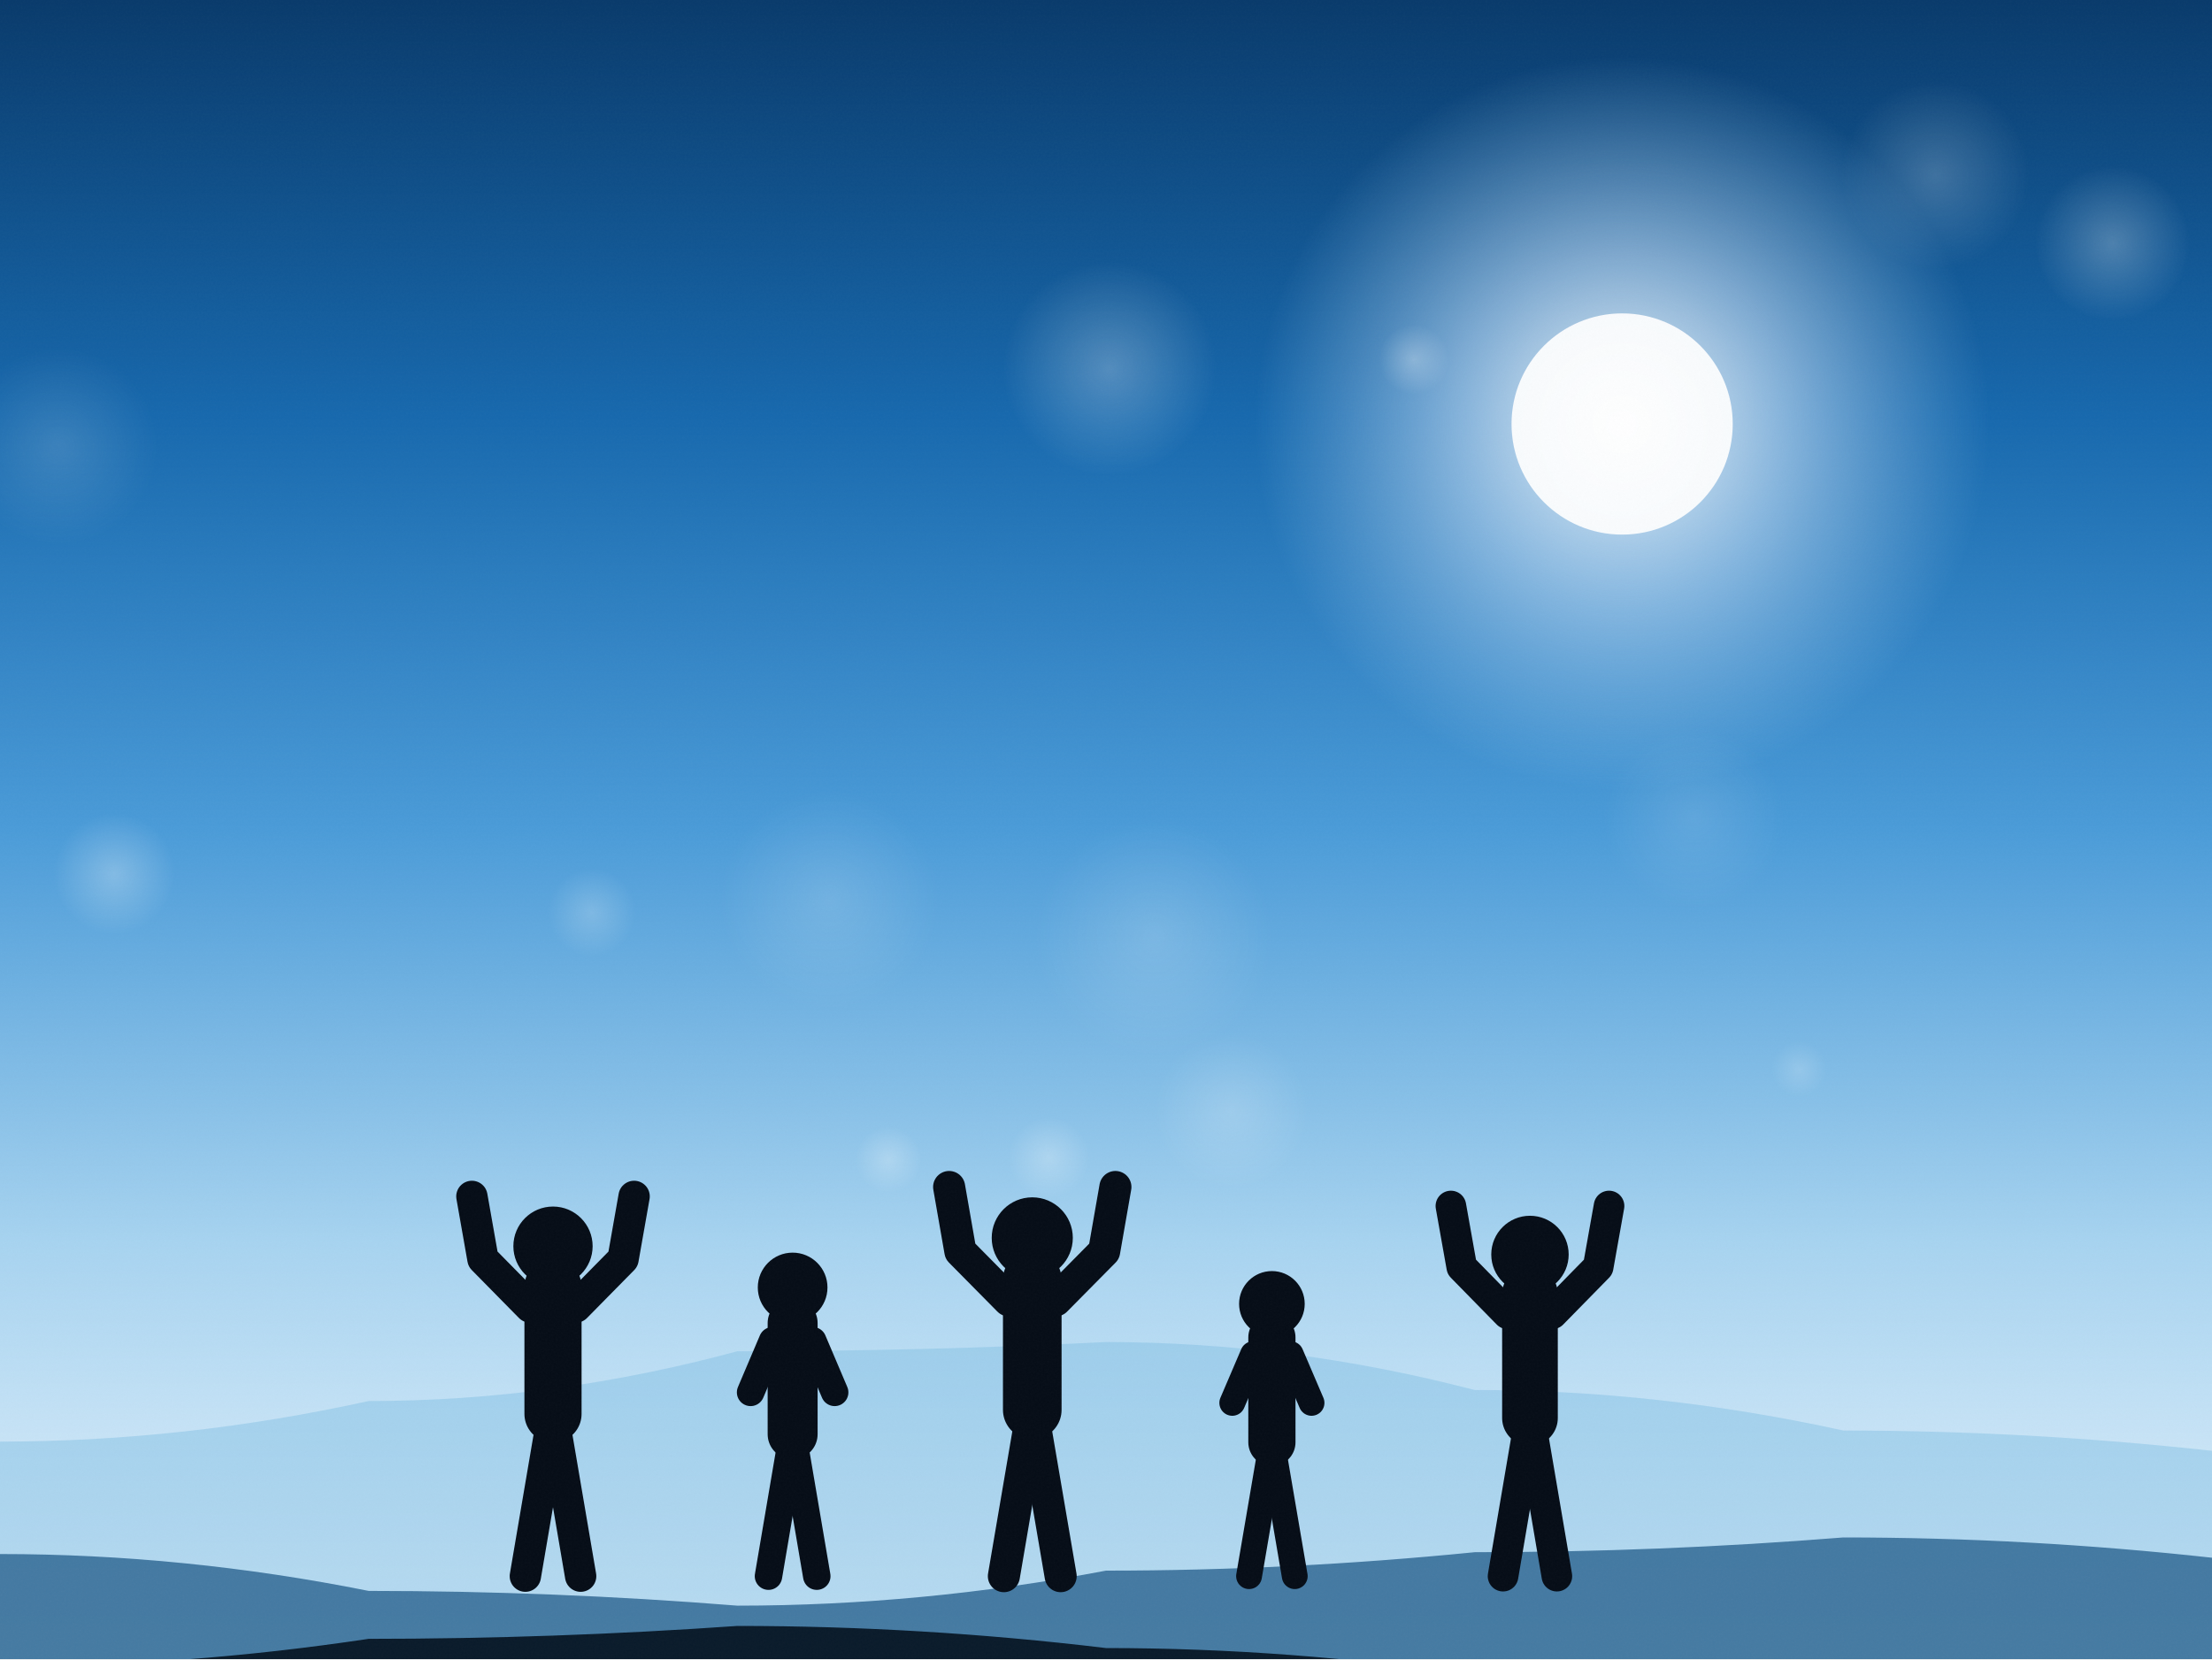
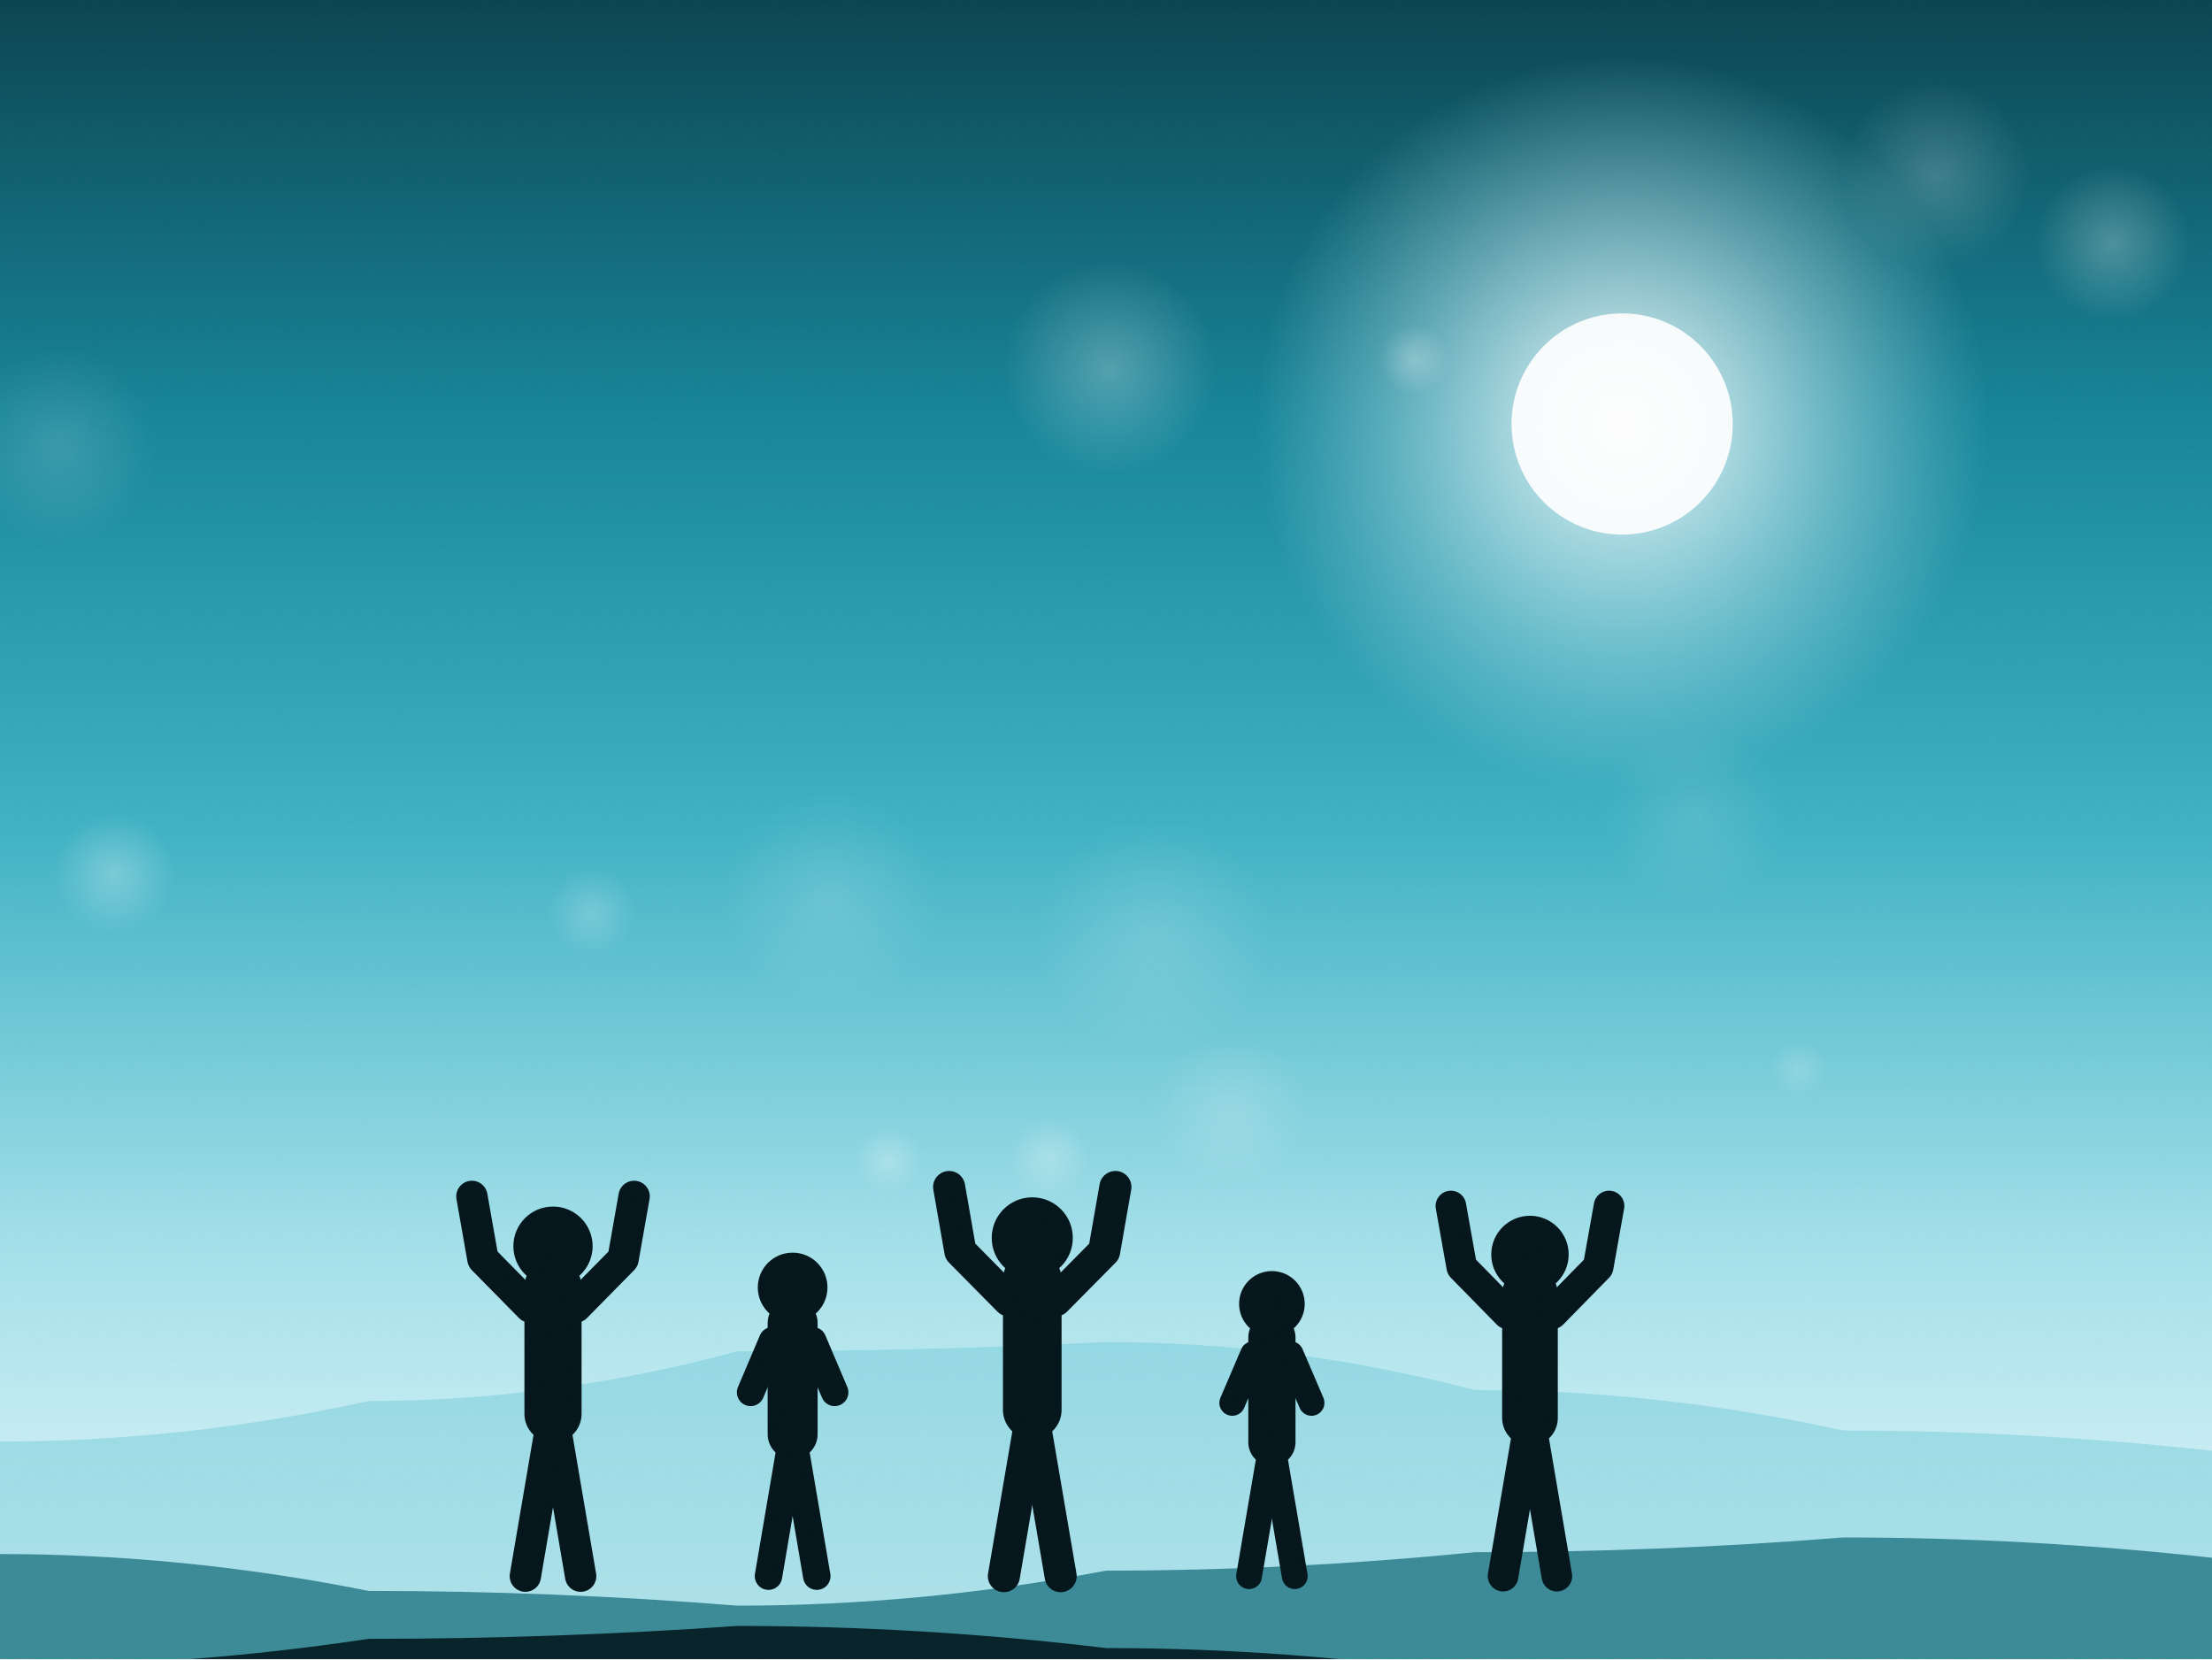
<svg xmlns="http://www.w3.org/2000/svg" viewBox="0 0 1200 900" width="1200" height="900" role="img" preserveAspectRatio="xMidYMid slice">
  <defs>
    <linearGradient id="gal07_sky" x1="0" y1="0" x2="0" y2="1">
-       <stop offset="0.00" stop-color="#083a6b" />
-       <stop offset="0.25" stop-color="#1668ad" />
-       <stop offset="0.50" stop-color="#4a9bd8" />
-       <stop offset="0.75" stop-color="#a7d3f0" />
-       <stop offset="1.00" stop-color="#eaf5fd" />
+       <stop offset="0.00" stop-color="#0a4450" />
+       <stop offset="0.25" stop-color="#168599" />
+       <stop offset="0.50" stop-color="#3fb2c4" />
+       <stop offset="0.75" stop-color="#a3e0ea" />
+       <stop offset="1.00" stop-color="#eafafc" />
    </linearGradient>
    <radialGradient id="gal07_sun">
      <stop offset="0" stop-color="#ffffff" stop-opacity=".96" />
-       <stop offset=".45" stop-color="#dceeff" stop-opacity=".55" />
-       <stop offset="1" stop-color="#b9dcf7" stop-opacity="0" />
+       <stop offset=".45" stop-color="#dcf7fb" stop-opacity=".55" />
+       <stop offset="1" stop-color="#b9eaf3" stop-opacity="0" />
    </radialGradient>
    <radialGradient id="gal07_bok">
      <stop offset="0" stop-color="#ffffff" stop-opacity=".55" />
      <stop offset="1" stop-color="#ffffff" stop-opacity="0" />
    </radialGradient>
    <filter id="gal07_gr" x="0" y="0" width="100%" height="100%">
      <feTurbulence type="fractalNoise" baseFrequency="0.9" numOctaves="3" stitchTiles="stitch" />
      <feColorMatrix type="saturate" values="0" />
      <feComponentTransfer>
        <feFuncA type="linear" slope="0.5" />
      </feComponentTransfer>
    </filter>
    <filter id="gal07_soft" x="-20%" y="-20%" width="140%" height="140%">
      <feGaussianBlur stdDeviation="14" />
    </filter>
  </defs>
  <rect width="1200" height="900" fill="url(#gal07_sky)" />
  <circle cx="880" cy="230" r="200" fill="url(#gal07_sun)" />
  <circle cx="880" cy="230" r="60" fill="#ffffff" opacity=".92" />
  <circle cx="626" cy="508" r="64" fill="url(#gal07_bok)" opacity="0.27" />
  <circle cx="919" cy="444" r="49" fill="url(#gal07_bok)" opacity="0.22" />
  <circle cx="32" cy="242" r="53" fill="url(#gal07_bok)" opacity="0.26" />
  <circle cx="602" cy="200" r="58" fill="url(#gal07_bok)" opacity="0.48" />
  <circle cx="482" cy="629" r="18" fill="url(#gal07_bok)" opacity="0.44" />
  <circle cx="1050" cy="95" r="51" fill="url(#gal07_bok)" opacity="0.36" />
  <circle cx="1146" cy="132" r="42" fill="url(#gal07_bok)" opacity="0.46" />
  <circle cx="767" cy="195" r="19" fill="url(#gal07_bok)" opacity="0.48" />
  <circle cx="569" cy="628" r="22" fill="url(#gal07_bok)" opacity="0.44" />
  <circle cx="976" cy="580" r="15" fill="url(#gal07_bok)" opacity="0.30" />
  <circle cx="62" cy="474" r="33" fill="url(#gal07_bok)" opacity="0.49" />
  <circle cx="450" cy="488" r="59" fill="url(#gal07_bok)" opacity="0.26" />
  <circle cx="668" cy="603" r="42" fill="url(#gal07_bok)" opacity="0.30" />
  <circle cx="321" cy="495" r="24" fill="url(#gal07_bok)" opacity="0.37" />
-   <path d="M0,900 L0,782 Q100,782 200,760 Q300,760 400,733 Q500,733 600,728 Q700,728 800,754 Q900,754 1000,776 Q1100,776 1200,787 L1200,900 Z" fill="#7fbde3" opacity="0.45" />
-   <path d="M0,900 L0,843 Q100,843 200,863 Q300,863 400,871 Q500,871 600,852 Q700,852 800,842 Q900,842 1000,834 Q1100,834 1200,845 L1200,900 Z" fill="#28618f" opacity="0.8" />
-   <path d="M0,900 L0,904 Q100,904 200,889 Q300,889 400,882 Q500,882 600,894 Q700,894 800,909 Q900,909 1000,911 Q1100,911 1200,901 L1200,900 Z" fill="#091a2a" opacity="1" />
-   <g fill="#050c16" stroke="#050c16" opacity="1.0" stroke-linecap="round" stroke-linejoin="round">
+   <path d="M0,900 L0,782 Q100,782 200,760 Q300,760 400,733 Q500,733 600,728 Q700,728 800,754 Q900,754 1000,776 Q1100,776 1200,787 L1200,900 Z" fill="#6dc8d6" opacity="0.45" />
+   <path d="M0,900 L0,843 Q100,843 200,863 Q300,863 400,871 Q500,871 600,852 Q700,852 800,842 Q900,842 1000,834 Q1100,834 1200,845 L1200,900 Z" fill="#1f7482" opacity="0.8" />
+   <path d="M0,900 L0,904 Q100,904 200,889 Q300,889 400,882 Q500,882 600,894 Q700,894 800,909 Q900,909 1000,911 Q1100,911 1200,901 L1200,900 Z" fill="#062229" opacity="1" />
+   <g fill="#03141a" stroke="#03141a" opacity="1.0" stroke-linecap="round" stroke-linejoin="round">
    <circle cx="300.0" cy="676.0" r="21.0" />
    <line x1="300.0" y1="698.0" x2="300.0" y2="767.0" stroke-width="31.0" />
    <path d="M287.6,709.0 L262.0,683.0 L256.0,649.0" fill="none" stroke-width="17.0" />
    <path d="M312.4,709.0 L338.0,683.0 L344.0,649.0" fill="none" stroke-width="17.0" />
    <line x1="300.0" y1="767.0" x2="285.0" y2="855.0" stroke-width="17.0" />
    <line x1="300.0" y1="767.0" x2="315.0" y2="855.0" stroke-width="17.0" />
  </g>
-   <g fill="#050c16" stroke="#050c16" opacity="1.0" stroke-linecap="round" stroke-linejoin="round">
+   <g fill="#03141a" stroke="#03141a" opacity="1.0" stroke-linecap="round" stroke-linejoin="round">
    <circle cx="430.0" cy="698.4" r="18.4" />
    <line x1="430.0" y1="717.7" x2="430.0" y2="778.0" stroke-width="27.1" />
    <path d="M419.1,727.3 L407.2,755.3" fill="none" stroke-width="14.9" />
    <path d="M440.9,727.3 L452.8,755.3" fill="none" stroke-width="14.9" />
    <line x1="430.0" y1="778.0" x2="416.9" y2="855.0" stroke-width="14.9" />
    <line x1="430.0" y1="778.0" x2="443.1" y2="855.0" stroke-width="14.9" />
  </g>
-   <g fill="#050c16" stroke="#050c16" opacity="1.0" stroke-linecap="round" stroke-linejoin="round">
+   <g fill="#03141a" stroke="#03141a" opacity="1.0" stroke-linecap="round" stroke-linejoin="round">
    <circle cx="560.0" cy="671.5" r="21.5" />
    <line x1="560.0" y1="694.1" x2="560.0" y2="764.8" stroke-width="31.8" />
    <path d="M547.3,705.4 L521.0,678.8 L514.9,643.9" fill="none" stroke-width="17.4" />
    <path d="M572.7,705.4 L599.0,678.8 L605.1,643.9" fill="none" stroke-width="17.4" />
    <line x1="560.0" y1="764.8" x2="544.6" y2="855.0" stroke-width="17.4" />
    <line x1="560.0" y1="764.8" x2="575.4" y2="855.0" stroke-width="17.4" />
  </g>
-   <g fill="#050c16" stroke="#050c16" opacity="1.0" stroke-linecap="round" stroke-linejoin="round">
+   <g fill="#03141a" stroke="#03141a" opacity="1.0" stroke-linecap="round" stroke-linejoin="round">
    <circle cx="690.0" cy="707.3" r="17.3" />
    <line x1="690.0" y1="725.5" x2="690.0" y2="782.4" stroke-width="25.6" />
    <path d="M679.8,734.6 L668.5,761.0" fill="none" stroke-width="14.0" />
    <path d="M700.2,734.6 L711.5,761.0" fill="none" stroke-width="14.0" />
    <line x1="690.0" y1="782.4" x2="677.6" y2="855.0" stroke-width="14.0" />
    <line x1="690.0" y1="782.4" x2="702.4" y2="855.0" stroke-width="14.0" />
  </g>
-   <g fill="#050c16" stroke="#050c16" opacity="1.0" stroke-linecap="round" stroke-linejoin="round">
+   <g fill="#03141a" stroke="#03141a" opacity="1.0" stroke-linecap="round" stroke-linejoin="round">
    <circle cx="830.0" cy="680.5" r="20.5" />
    <line x1="830.0" y1="702.0" x2="830.0" y2="769.2" stroke-width="30.2" />
    <path d="M817.9,712.7 L793.0,687.3 L787.1,654.2" fill="none" stroke-width="16.6" />
    <path d="M842.1,712.7 L867.0,687.3 L872.9,654.2" fill="none" stroke-width="16.6" />
    <line x1="830.0" y1="769.2" x2="815.4" y2="855.0" stroke-width="16.6" />
    <line x1="830.0" y1="769.2" x2="844.6" y2="855.0" stroke-width="16.6" />
  </g>
  <rect width="1200" height="900" filter="url(#gal07_gr)" opacity="0.055" />
</svg>
